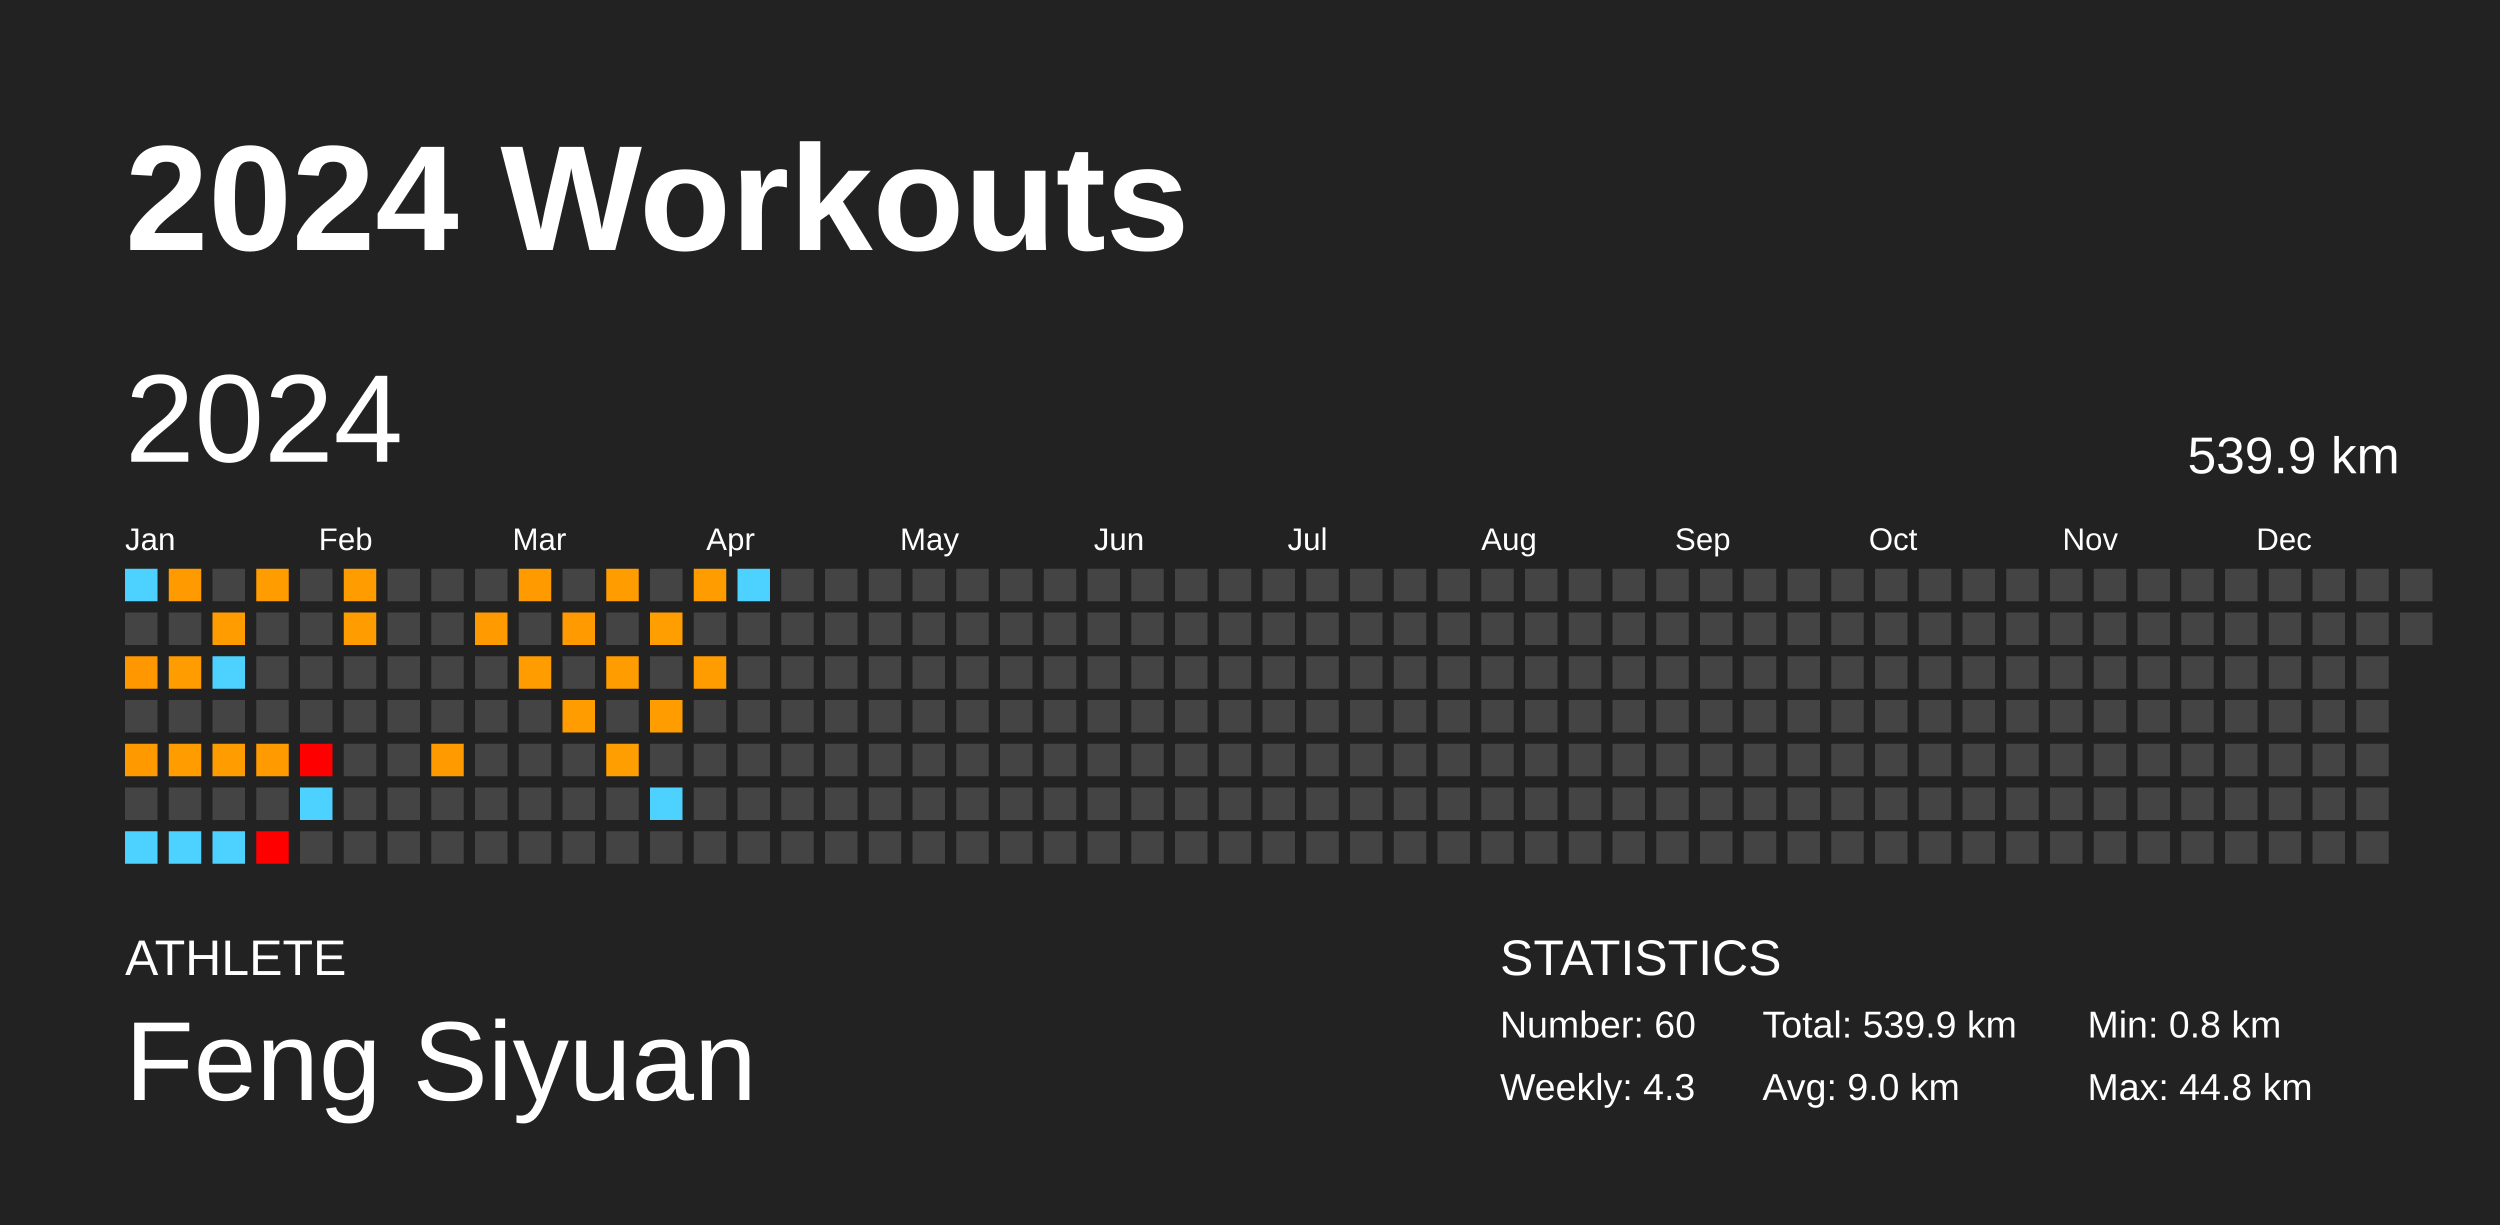
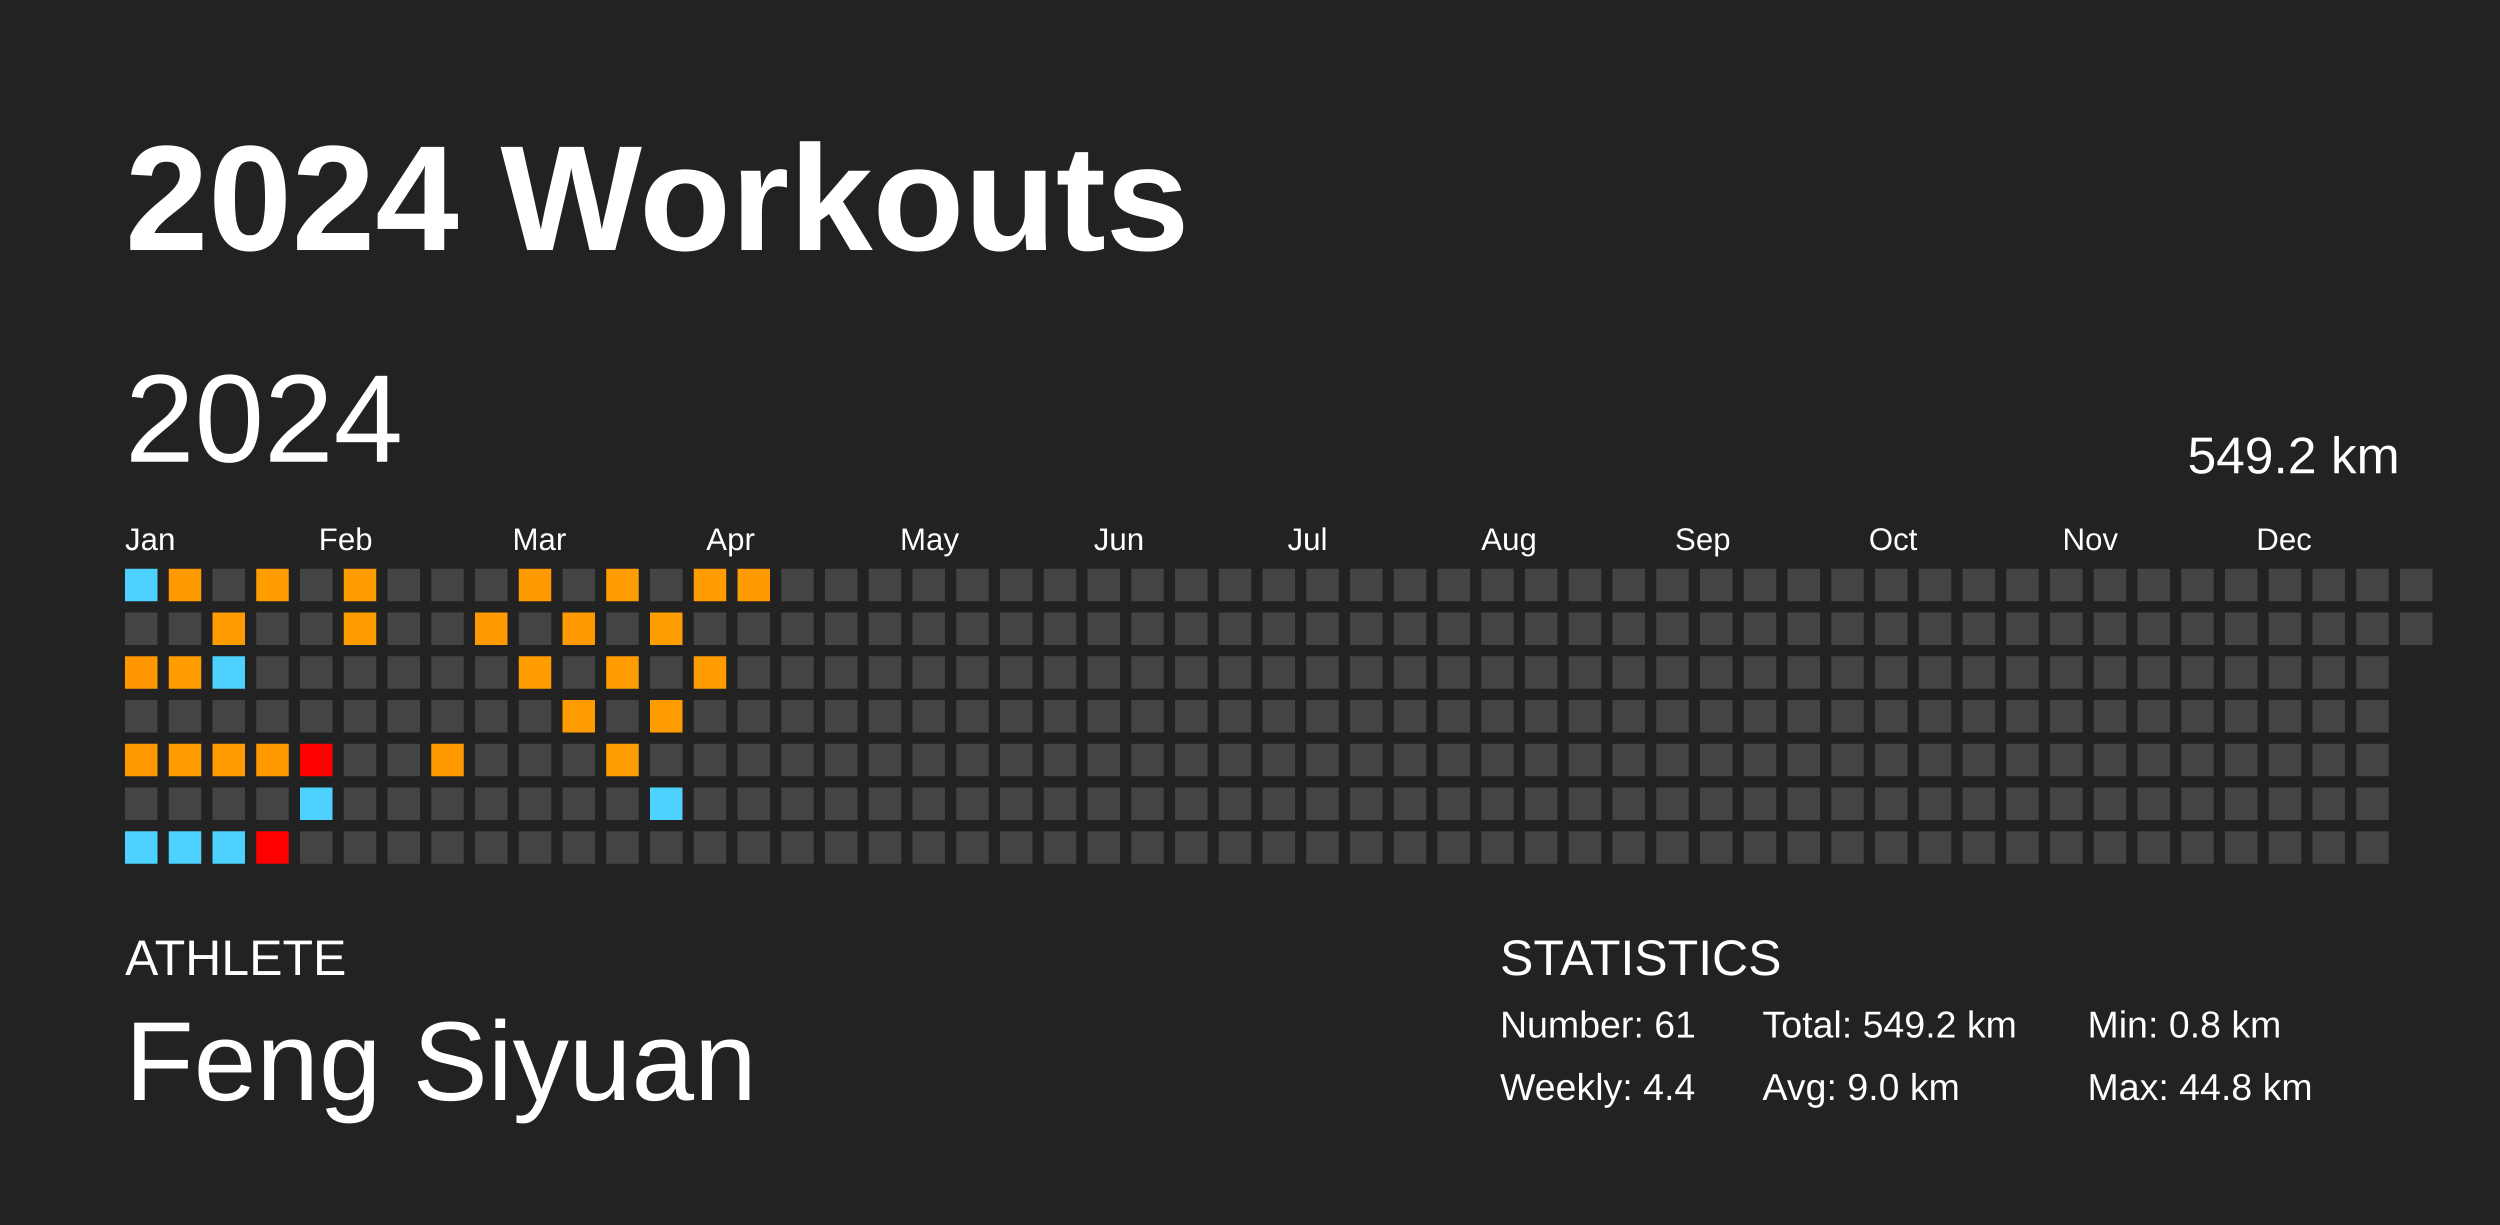
<svg xmlns="http://www.w3.org/2000/svg" baseProfile="full" height="98mm" version="1.1" viewBox="0,0,200,98" width="200mm">
  <defs />
  <rect fill="#222222" height="98" width="200" x="0" y="0" />
  <text fill="#FFFFFF" style="font-size:12px; font-family:Arial; font-weight:bold;" x="10" y="20">2024 Workouts</text>
  <text fill="#FFFFFF" style="font-size:4px; font-family:Arial" x="10" y="78">ATHLETE</text>
  <text fill="#FFFFFF" style="font-size:9px; font-family:Arial" x="10" y="88">Feng Siyuan</text>
  <text fill="#FFFFFF" style="font-size:4px; font-family:Arial" x="120" y="78">STATISTICS</text>
-   <text fill="#FFFFFF" style="font-size:3px; font-family:Arial" x="120" y="83">Number: 60</text>
-   <text fill="#FFFFFF" style="font-size:3px; font-family:Arial" x="120" y="88">Weekly: 4.3</text>
-   <text fill="#FFFFFF" style="font-size:3px; font-family:Arial" x="141" y="83">Total: 539.9 km</text>
+   <text fill="#FFFFFF" style="font-size:3px; font-family:Arial" x="120" y="83">Number: 61</text>
+   <text fill="#FFFFFF" style="font-size:3px; font-family:Arial" x="120" y="88">Weekly: 4.4</text>
+   <text fill="#FFFFFF" style="font-size:3px; font-family:Arial" x="141" y="83">Total: 549.2 km</text>
  <text fill="#FFFFFF" style="font-size:3px; font-family:Arial" x="141" y="88">Avg: 9.0 km</text>
  <text fill="#FFFFFF" style="font-size:3px; font-family:Arial" x="167" y="83">Min: 0.8 km</text>
  <text fill="#FFFFFF" style="font-size:3px; font-family:Arial" x="167" y="88">Max: 44.8 km</text>
  <text dominant-baseline="hanging" fill="#FFFFFF" style="font-size:10.0px; font-family:Arial;" x="10" y="30">2024</text>
-   <text dominant-baseline="hanging" fill="#FFFFFF" style="font-size:4.125px; font-family:Arial;" x="175" y="35">539.9 km</text>
+   <text dominant-baseline="hanging" fill="#FFFFFF" style="font-size:4.125px; font-family:Arial;" x="175" y="35">549.2 km</text>
  <text fill="#FFFFFF" style="font-size:2.5px; font-family:Arial" x="10.0" y="44">Jan</text>
  <text fill="#FFFFFF" style="font-size:2.5px; font-family:Arial" x="25.5" y="44">Feb</text>
  <text fill="#FFFFFF" style="font-size:2.5px; font-family:Arial" x="41.0" y="44">Mar</text>
  <text fill="#FFFFFF" style="font-size:2.5px; font-family:Arial" x="56.5" y="44">Apr</text>
  <text fill="#FFFFFF" style="font-size:2.5px; font-family:Arial" x="72.0" y="44">May</text>
  <text fill="#FFFFFF" style="font-size:2.5px; font-family:Arial" x="87.5" y="44">Jun</text>
  <text fill="#FFFFFF" style="font-size:2.5px; font-family:Arial" x="103.0" y="44">Jul</text>
  <text fill="#FFFFFF" style="font-size:2.5px; font-family:Arial" x="118.5" y="44">Aug</text>
  <text fill="#FFFFFF" style="font-size:2.5px; font-family:Arial" x="134.0" y="44">Sep</text>
  <text fill="#FFFFFF" style="font-size:2.5px; font-family:Arial" x="149.5" y="44">Oct</text>
  <text fill="#FFFFFF" style="font-size:2.5px; font-family:Arial" x="165.0" y="44">Nov</text>
  <text fill="#FFFFFF" style="font-size:2.5px; font-family:Arial" x="180.5" y="44">Dec</text>
  <rect fill="#4dd2ff" height="2.6" width="2.6" x="10.0" y="45.5" />
  <rect fill="#444444" height="2.6" width="2.6" x="10.0" y="49.0" />
  <rect fill="#ff9700" height="2.6" width="2.6" x="10.0" y="52.5" />
  <rect fill="#444444" height="2.6" width="2.6" x="10.0" y="56.0" />
  <rect fill="#ff9900" height="2.6" width="2.6" x="10.0" y="59.5" />
  <rect fill="#444444" height="2.6" width="2.6" x="10.0" y="63.0" />
  <rect fill="#4dd2ff" height="2.6" width="2.6" x="10.0" y="66.5" />
  <rect fill="#ff9b00" height="2.6" width="2.6" x="13.5" y="45.5" />
  <rect fill="#444444" height="2.6" width="2.6" x="13.5" y="49.0" />
  <rect fill="#ff9c00" height="2.6" width="2.6" x="13.5" y="52.5" />
  <rect fill="#444444" height="2.6" width="2.6" x="13.5" y="56.0" />
  <rect fill="#ff9d00" height="2.6" width="2.6" x="13.5" y="59.5" />
  <rect fill="#444444" height="2.6" width="2.6" x="13.5" y="63.0" />
  <rect fill="#4dd2ff" height="2.6" width="2.6" x="13.5" y="66.5" />
  <rect fill="#444444" height="2.6" width="2.6" x="17.0" y="45.5" />
  <rect fill="#ff9c00" height="2.6" width="2.6" x="17.0" y="49.0" />
  <rect fill="#4dd2ff" height="2.6" width="2.6" x="17.0" y="52.5" />
  <rect fill="#444444" height="2.6" width="2.6" x="17.0" y="56.0" />
  <rect fill="#ff9c00" height="2.6" width="2.6" x="17.0" y="59.5" />
  <rect fill="#444444" height="2.6" width="2.6" x="17.0" y="63.0" />
  <rect fill="#4dd2ff" height="2.6" width="2.6" x="17.0" y="66.5" />
  <rect fill="#ff9c00" height="2.6" width="2.6" x="20.5" y="45.5" />
  <rect fill="#444444" height="2.6" width="2.6" x="20.5" y="49.0" />
  <rect fill="#444444" height="2.6" width="2.6" x="20.5" y="52.5" />
  <rect fill="#444444" height="2.6" width="2.6" x="20.5" y="56.0" />
  <rect fill="#ff9b00" height="2.6" width="2.6" x="20.5" y="59.5" />
  <rect fill="#444444" height="2.6" width="2.6" x="20.5" y="63.0" />
  <rect fill="red" height="2.6" width="2.6" x="20.5" y="66.5" />
  <rect fill="#444444" height="2.6" width="2.6" x="24.0" y="45.5" />
  <rect fill="#444444" height="2.6" width="2.6" x="24.0" y="49.0" />
  <rect fill="#444444" height="2.6" width="2.6" x="24.0" y="52.5" />
  <rect fill="#444444" height="2.6" width="2.6" x="24.0" y="56.0" />
  <rect fill="red" height="2.6" width="2.6" x="24.0" y="59.5" />
  <rect fill="#4dd2ff" height="2.6" width="2.6" x="24.0" y="63.0" />
  <rect fill="#444444" height="2.6" width="2.6" x="24.0" y="66.5" />
  <rect fill="#ff9d00" height="2.6" width="2.6" x="27.5" y="45.5" />
  <rect fill="#ff9d00" height="2.6" width="2.6" x="27.5" y="49.0" />
  <rect fill="#444444" height="2.6" width="2.6" x="27.5" y="52.5" />
  <rect fill="#444444" height="2.6" width="2.6" x="27.5" y="56.0" />
  <rect fill="#444444" height="2.6" width="2.6" x="27.5" y="59.5" />
  <rect fill="#444444" height="2.6" width="2.6" x="27.5" y="63.0" />
  <rect fill="#444444" height="2.6" width="2.6" x="27.5" y="66.5" />
  <rect fill="#444444" height="2.6" width="2.6" x="31.0" y="45.5" />
  <rect fill="#444444" height="2.6" width="2.6" x="31.0" y="49.0" />
  <rect fill="#444444" height="2.6" width="2.6" x="31.0" y="52.5" />
  <rect fill="#444444" height="2.6" width="2.6" x="31.0" y="56.0" />
  <rect fill="#444444" height="2.6" width="2.6" x="31.0" y="59.5" />
  <rect fill="#444444" height="2.6" width="2.6" x="31.0" y="63.0" />
  <rect fill="#444444" height="2.6" width="2.6" x="31.0" y="66.5" />
  <rect fill="#444444" height="2.6" width="2.6" x="34.5" y="45.5" />
  <rect fill="#444444" height="2.6" width="2.6" x="34.5" y="49.0" />
  <rect fill="#444444" height="2.6" width="2.6" x="34.5" y="52.5" />
  <rect fill="#444444" height="2.6" width="2.6" x="34.5" y="56.0" />
  <rect fill="#ff9a00" height="2.6" width="2.6" x="34.5" y="59.5" />
  <rect fill="#444444" height="2.6" width="2.6" x="34.5" y="63.0" />
  <rect fill="#444444" height="2.6" width="2.6" x="34.5" y="66.5" />
  <rect fill="#444444" height="2.6" width="2.6" x="38.0" y="45.5" />
  <rect fill="#ff9a00" height="2.6" width="2.6" x="38.0" y="49.0" />
  <rect fill="#444444" height="2.6" width="2.6" x="38.0" y="52.5" />
  <rect fill="#444444" height="2.6" width="2.6" x="38.0" y="56.0" />
  <rect fill="#444444" height="2.6" width="2.6" x="38.0" y="59.5" />
  <rect fill="#444444" height="2.6" width="2.6" x="38.0" y="63.0" />
  <rect fill="#444444" height="2.6" width="2.6" x="38.0" y="66.5" />
  <rect fill="#ff9a00" height="2.6" width="2.6" x="41.5" y="45.5" />
  <rect fill="#444444" height="2.6" width="2.6" x="41.5" y="49.0" />
  <rect fill="#ff9c00" height="2.6" width="2.6" x="41.5" y="52.5" />
  <rect fill="#444444" height="2.6" width="2.6" x="41.5" y="56.0" />
  <rect fill="#444444" height="2.6" width="2.6" x="41.5" y="59.5" />
  <rect fill="#444444" height="2.6" width="2.6" x="41.5" y="63.0" />
  <rect fill="#444444" height="2.6" width="2.6" x="41.5" y="66.5" />
  <rect fill="#444444" height="2.6" width="2.6" x="45.0" y="45.5" />
  <rect fill="#ff9b00" height="2.6" width="2.6" x="45.0" y="49.0" />
  <rect fill="#444444" height="2.6" width="2.6" x="45.0" y="52.5" />
  <rect fill="#ff9c00" height="2.6" width="2.6" x="45.0" y="56.0" />
  <rect fill="#444444" height="2.6" width="2.6" x="45.0" y="59.5" />
  <rect fill="#444444" height="2.6" width="2.6" x="45.0" y="63.0" />
  <rect fill="#444444" height="2.6" width="2.6" x="45.0" y="66.5" />
  <rect fill="#ff9c00" height="2.6" width="2.6" x="48.5" y="45.5" />
  <rect fill="#444444" height="2.6" width="2.6" x="48.5" y="49.0" />
  <rect fill="#ff9c00" height="2.6" width="2.6" x="48.5" y="52.5" />
  <rect fill="#444444" height="2.6" width="2.6" x="48.5" y="56.0" />
  <rect fill="#ff9e00" height="2.6" width="2.6" x="48.5" y="59.5" />
  <rect fill="#444444" height="2.6" width="2.6" x="48.5" y="63.0" />
  <rect fill="#444444" height="2.6" width="2.6" x="48.5" y="66.5" />
  <rect fill="#444444" height="2.6" width="2.6" x="52.0" y="45.5" />
  <rect fill="#ff9e00" height="2.6" width="2.6" x="52.0" y="49.0" />
  <rect fill="#444444" height="2.6" width="2.6" x="52.0" y="52.5" />
  <rect fill="#ff9d00" height="2.6" width="2.6" x="52.0" y="56.0" />
  <rect fill="#444444" height="2.6" width="2.6" x="52.0" y="59.5" />
  <rect fill="#4dd2ff" height="2.6" width="2.6" x="52.0" y="63.0" />
  <rect fill="#444444" height="2.6" width="2.6" x="52.0" y="66.5" />
  <rect fill="#ff9c00" height="2.6" width="2.6" x="55.5" y="45.5" />
  <rect fill="#444444" height="2.6" width="2.6" x="55.5" y="49.0" />
  <rect fill="#ff9d00" height="2.6" width="2.6" x="55.5" y="52.5" />
  <rect fill="#444444" height="2.6" width="2.6" x="55.5" y="56.0" />
  <rect fill="#444444" height="2.6" width="2.6" x="55.5" y="59.5" />
  <rect fill="#444444" height="2.6" width="2.6" x="55.5" y="63.0" />
  <rect fill="#444444" height="2.6" width="2.6" x="55.5" y="66.5" />
-   <rect fill="#4dd2ff" height="2.6" width="2.6" x="59.0" y="45.5" />
+   <rect fill="#ff9b00" height="2.6" width="2.6" x="59.0" y="45.5" />
  <rect fill="#444444" height="2.6" width="2.6" x="59.0" y="49.0" />
  <rect fill="#444444" height="2.6" width="2.6" x="59.0" y="52.5" />
  <rect fill="#444444" height="2.6" width="2.6" x="59.0" y="56.0" />
  <rect fill="#444444" height="2.6" width="2.6" x="59.0" y="59.5" />
  <rect fill="#444444" height="2.6" width="2.6" x="59.0" y="63.0" />
  <rect fill="#444444" height="2.6" width="2.6" x="59.0" y="66.5" />
  <rect fill="#444444" height="2.6" width="2.6" x="62.5" y="45.5" />
  <rect fill="#444444" height="2.6" width="2.6" x="62.5" y="49.0" />
  <rect fill="#444444" height="2.6" width="2.6" x="62.5" y="52.5" />
  <rect fill="#444444" height="2.6" width="2.6" x="62.5" y="56.0" />
  <rect fill="#444444" height="2.6" width="2.6" x="62.5" y="59.5" />
  <rect fill="#444444" height="2.6" width="2.6" x="62.5" y="63.0" />
  <rect fill="#444444" height="2.6" width="2.6" x="62.5" y="66.5" />
  <rect fill="#444444" height="2.6" width="2.6" x="66.0" y="45.5" />
  <rect fill="#444444" height="2.6" width="2.6" x="66.0" y="49.0" />
  <rect fill="#444444" height="2.6" width="2.6" x="66.0" y="52.5" />
  <rect fill="#444444" height="2.6" width="2.6" x="66.0" y="56.0" />
  <rect fill="#444444" height="2.6" width="2.6" x="66.0" y="59.5" />
  <rect fill="#444444" height="2.6" width="2.6" x="66.0" y="63.0" />
  <rect fill="#444444" height="2.6" width="2.6" x="66.0" y="66.5" />
  <rect fill="#444444" height="2.6" width="2.6" x="69.5" y="45.5" />
  <rect fill="#444444" height="2.6" width="2.6" x="69.5" y="49.0" />
  <rect fill="#444444" height="2.6" width="2.6" x="69.5" y="52.5" />
  <rect fill="#444444" height="2.6" width="2.6" x="69.5" y="56.0" />
  <rect fill="#444444" height="2.6" width="2.6" x="69.5" y="59.5" />
  <rect fill="#444444" height="2.6" width="2.6" x="69.5" y="63.0" />
  <rect fill="#444444" height="2.6" width="2.6" x="69.5" y="66.5" />
  <rect fill="#444444" height="2.6" width="2.6" x="73.0" y="45.5" />
  <rect fill="#444444" height="2.6" width="2.6" x="73.0" y="49.0" />
  <rect fill="#444444" height="2.6" width="2.6" x="73.0" y="52.5" />
  <rect fill="#444444" height="2.6" width="2.6" x="73.0" y="56.0" />
  <rect fill="#444444" height="2.6" width="2.6" x="73.0" y="59.5" />
  <rect fill="#444444" height="2.6" width="2.6" x="73.0" y="63.0" />
  <rect fill="#444444" height="2.6" width="2.6" x="73.0" y="66.5" />
  <rect fill="#444444" height="2.6" width="2.6" x="76.5" y="45.5" />
  <rect fill="#444444" height="2.6" width="2.6" x="76.5" y="49.0" />
  <rect fill="#444444" height="2.6" width="2.6" x="76.5" y="52.5" />
  <rect fill="#444444" height="2.6" width="2.6" x="76.5" y="56.0" />
  <rect fill="#444444" height="2.6" width="2.6" x="76.5" y="59.5" />
  <rect fill="#444444" height="2.6" width="2.6" x="76.5" y="63.0" />
  <rect fill="#444444" height="2.6" width="2.6" x="76.5" y="66.5" />
  <rect fill="#444444" height="2.6" width="2.6" x="80.0" y="45.5" />
  <rect fill="#444444" height="2.6" width="2.6" x="80.0" y="49.0" />
  <rect fill="#444444" height="2.6" width="2.6" x="80.0" y="52.5" />
  <rect fill="#444444" height="2.6" width="2.6" x="80.0" y="56.0" />
  <rect fill="#444444" height="2.6" width="2.6" x="80.0" y="59.5" />
  <rect fill="#444444" height="2.6" width="2.6" x="80.0" y="63.0" />
  <rect fill="#444444" height="2.6" width="2.6" x="80.0" y="66.5" />
  <rect fill="#444444" height="2.6" width="2.6" x="83.5" y="45.5" />
  <rect fill="#444444" height="2.6" width="2.6" x="83.5" y="49.0" />
  <rect fill="#444444" height="2.6" width="2.6" x="83.5" y="52.5" />
  <rect fill="#444444" height="2.6" width="2.6" x="83.5" y="56.0" />
  <rect fill="#444444" height="2.6" width="2.6" x="83.5" y="59.5" />
  <rect fill="#444444" height="2.6" width="2.6" x="83.5" y="63.0" />
  <rect fill="#444444" height="2.6" width="2.6" x="83.5" y="66.5" />
  <rect fill="#444444" height="2.6" width="2.6" x="87.0" y="45.5" />
  <rect fill="#444444" height="2.6" width="2.6" x="87.0" y="49.0" />
  <rect fill="#444444" height="2.6" width="2.6" x="87.0" y="52.5" />
  <rect fill="#444444" height="2.6" width="2.6" x="87.0" y="56.0" />
  <rect fill="#444444" height="2.6" width="2.6" x="87.0" y="59.5" />
  <rect fill="#444444" height="2.6" width="2.6" x="87.0" y="63.0" />
  <rect fill="#444444" height="2.6" width="2.6" x="87.0" y="66.5" />
  <rect fill="#444444" height="2.6" width="2.6" x="90.5" y="45.5" />
  <rect fill="#444444" height="2.6" width="2.6" x="90.5" y="49.0" />
  <rect fill="#444444" height="2.6" width="2.6" x="90.5" y="52.5" />
  <rect fill="#444444" height="2.6" width="2.6" x="90.5" y="56.0" />
  <rect fill="#444444" height="2.6" width="2.6" x="90.5" y="59.5" />
  <rect fill="#444444" height="2.6" width="2.6" x="90.5" y="63.0" />
  <rect fill="#444444" height="2.6" width="2.6" x="90.5" y="66.5" />
  <rect fill="#444444" height="2.6" width="2.6" x="94.0" y="45.5" />
  <rect fill="#444444" height="2.6" width="2.6" x="94.0" y="49.0" />
  <rect fill="#444444" height="2.6" width="2.6" x="94.0" y="52.5" />
  <rect fill="#444444" height="2.6" width="2.6" x="94.0" y="56.0" />
  <rect fill="#444444" height="2.6" width="2.6" x="94.0" y="59.5" />
  <rect fill="#444444" height="2.6" width="2.6" x="94.0" y="63.0" />
  <rect fill="#444444" height="2.6" width="2.6" x="94.0" y="66.5" />
  <rect fill="#444444" height="2.6" width="2.6" x="97.5" y="45.5" />
  <rect fill="#444444" height="2.6" width="2.6" x="97.5" y="49.0" />
  <rect fill="#444444" height="2.6" width="2.6" x="97.5" y="52.5" />
  <rect fill="#444444" height="2.6" width="2.6" x="97.5" y="56.0" />
  <rect fill="#444444" height="2.6" width="2.6" x="97.5" y="59.5" />
  <rect fill="#444444" height="2.6" width="2.6" x="97.5" y="63.0" />
  <rect fill="#444444" height="2.6" width="2.6" x="97.5" y="66.5" />
  <rect fill="#444444" height="2.6" width="2.6" x="101.0" y="45.5" />
  <rect fill="#444444" height="2.6" width="2.6" x="101.0" y="49.0" />
  <rect fill="#444444" height="2.6" width="2.6" x="101.0" y="52.5" />
  <rect fill="#444444" height="2.6" width="2.6" x="101.0" y="56.0" />
  <rect fill="#444444" height="2.6" width="2.6" x="101.0" y="59.5" />
  <rect fill="#444444" height="2.6" width="2.6" x="101.0" y="63.0" />
  <rect fill="#444444" height="2.6" width="2.6" x="101.0" y="66.5" />
  <rect fill="#444444" height="2.6" width="2.6" x="104.5" y="45.5" />
  <rect fill="#444444" height="2.6" width="2.6" x="104.5" y="49.0" />
  <rect fill="#444444" height="2.6" width="2.6" x="104.5" y="52.5" />
  <rect fill="#444444" height="2.6" width="2.6" x="104.5" y="56.0" />
  <rect fill="#444444" height="2.6" width="2.6" x="104.5" y="59.5" />
  <rect fill="#444444" height="2.6" width="2.6" x="104.5" y="63.0" />
  <rect fill="#444444" height="2.6" width="2.6" x="104.5" y="66.5" />
  <rect fill="#444444" height="2.6" width="2.6" x="108.0" y="45.5" />
  <rect fill="#444444" height="2.6" width="2.6" x="108.0" y="49.0" />
  <rect fill="#444444" height="2.6" width="2.6" x="108.0" y="52.5" />
  <rect fill="#444444" height="2.6" width="2.6" x="108.0" y="56.0" />
  <rect fill="#444444" height="2.6" width="2.6" x="108.0" y="59.5" />
  <rect fill="#444444" height="2.6" width="2.6" x="108.0" y="63.0" />
  <rect fill="#444444" height="2.6" width="2.6" x="108.0" y="66.5" />
  <rect fill="#444444" height="2.6" width="2.6" x="111.5" y="45.5" />
  <rect fill="#444444" height="2.6" width="2.6" x="111.5" y="49.0" />
  <rect fill="#444444" height="2.6" width="2.6" x="111.5" y="52.5" />
  <rect fill="#444444" height="2.6" width="2.6" x="111.5" y="56.0" />
  <rect fill="#444444" height="2.6" width="2.6" x="111.5" y="59.5" />
  <rect fill="#444444" height="2.6" width="2.6" x="111.5" y="63.0" />
  <rect fill="#444444" height="2.6" width="2.6" x="111.5" y="66.5" />
  <rect fill="#444444" height="2.6" width="2.6" x="115.0" y="45.5" />
  <rect fill="#444444" height="2.6" width="2.6" x="115.0" y="49.0" />
  <rect fill="#444444" height="2.6" width="2.6" x="115.0" y="52.5" />
  <rect fill="#444444" height="2.6" width="2.6" x="115.0" y="56.0" />
  <rect fill="#444444" height="2.6" width="2.6" x="115.0" y="59.5" />
  <rect fill="#444444" height="2.6" width="2.6" x="115.0" y="63.0" />
  <rect fill="#444444" height="2.6" width="2.6" x="115.0" y="66.5" />
  <rect fill="#444444" height="2.6" width="2.6" x="118.5" y="45.5" />
  <rect fill="#444444" height="2.6" width="2.6" x="118.5" y="49.0" />
  <rect fill="#444444" height="2.6" width="2.6" x="118.5" y="52.5" />
  <rect fill="#444444" height="2.6" width="2.6" x="118.5" y="56.0" />
  <rect fill="#444444" height="2.6" width="2.6" x="118.5" y="59.5" />
  <rect fill="#444444" height="2.6" width="2.6" x="118.5" y="63.0" />
  <rect fill="#444444" height="2.6" width="2.6" x="118.5" y="66.5" />
  <rect fill="#444444" height="2.6" width="2.6" x="122.0" y="45.5" />
  <rect fill="#444444" height="2.6" width="2.6" x="122.0" y="49.0" />
  <rect fill="#444444" height="2.6" width="2.6" x="122.0" y="52.5" />
  <rect fill="#444444" height="2.6" width="2.6" x="122.0" y="56.0" />
  <rect fill="#444444" height="2.6" width="2.6" x="122.0" y="59.5" />
  <rect fill="#444444" height="2.6" width="2.6" x="122.0" y="63.0" />
  <rect fill="#444444" height="2.6" width="2.6" x="122.0" y="66.5" />
  <rect fill="#444444" height="2.6" width="2.6" x="125.5" y="45.5" />
  <rect fill="#444444" height="2.6" width="2.6" x="125.5" y="49.0" />
  <rect fill="#444444" height="2.6" width="2.6" x="125.5" y="52.5" />
  <rect fill="#444444" height="2.6" width="2.6" x="125.5" y="56.0" />
  <rect fill="#444444" height="2.6" width="2.6" x="125.5" y="59.5" />
  <rect fill="#444444" height="2.6" width="2.6" x="125.5" y="63.0" />
  <rect fill="#444444" height="2.6" width="2.6" x="125.5" y="66.5" />
  <rect fill="#444444" height="2.6" width="2.6" x="129.0" y="45.5" />
  <rect fill="#444444" height="2.6" width="2.6" x="129.0" y="49.0" />
  <rect fill="#444444" height="2.6" width="2.6" x="129.0" y="52.5" />
  <rect fill="#444444" height="2.6" width="2.6" x="129.0" y="56.0" />
  <rect fill="#444444" height="2.6" width="2.6" x="129.0" y="59.5" />
  <rect fill="#444444" height="2.6" width="2.6" x="129.0" y="63.0" />
  <rect fill="#444444" height="2.6" width="2.6" x="129.0" y="66.5" />
  <rect fill="#444444" height="2.6" width="2.6" x="132.5" y="45.5" />
  <rect fill="#444444" height="2.6" width="2.6" x="132.5" y="49.0" />
  <rect fill="#444444" height="2.6" width="2.6" x="132.5" y="52.5" />
  <rect fill="#444444" height="2.6" width="2.6" x="132.5" y="56.0" />
  <rect fill="#444444" height="2.6" width="2.6" x="132.5" y="59.5" />
  <rect fill="#444444" height="2.6" width="2.6" x="132.5" y="63.0" />
  <rect fill="#444444" height="2.6" width="2.6" x="132.5" y="66.5" />
  <rect fill="#444444" height="2.6" width="2.6" x="136.0" y="45.5" />
  <rect fill="#444444" height="2.6" width="2.6" x="136.0" y="49.0" />
  <rect fill="#444444" height="2.6" width="2.6" x="136.0" y="52.5" />
  <rect fill="#444444" height="2.6" width="2.6" x="136.0" y="56.0" />
  <rect fill="#444444" height="2.6" width="2.6" x="136.0" y="59.5" />
  <rect fill="#444444" height="2.6" width="2.6" x="136.0" y="63.0" />
  <rect fill="#444444" height="2.6" width="2.6" x="136.0" y="66.5" />
  <rect fill="#444444" height="2.6" width="2.6" x="139.5" y="45.5" />
  <rect fill="#444444" height="2.6" width="2.6" x="139.5" y="49.0" />
  <rect fill="#444444" height="2.6" width="2.6" x="139.5" y="52.5" />
  <rect fill="#444444" height="2.6" width="2.6" x="139.5" y="56.0" />
  <rect fill="#444444" height="2.6" width="2.6" x="139.5" y="59.5" />
  <rect fill="#444444" height="2.6" width="2.6" x="139.5" y="63.0" />
  <rect fill="#444444" height="2.6" width="2.6" x="139.5" y="66.5" />
  <rect fill="#444444" height="2.6" width="2.6" x="143.0" y="45.5" />
  <rect fill="#444444" height="2.6" width="2.6" x="143.0" y="49.0" />
  <rect fill="#444444" height="2.6" width="2.6" x="143.0" y="52.5" />
  <rect fill="#444444" height="2.6" width="2.6" x="143.0" y="56.0" />
  <rect fill="#444444" height="2.6" width="2.6" x="143.0" y="59.5" />
  <rect fill="#444444" height="2.6" width="2.6" x="143.0" y="63.0" />
  <rect fill="#444444" height="2.6" width="2.6" x="143.0" y="66.5" />
  <rect fill="#444444" height="2.6" width="2.6" x="146.5" y="45.5" />
  <rect fill="#444444" height="2.6" width="2.6" x="146.5" y="49.0" />
  <rect fill="#444444" height="2.6" width="2.6" x="146.5" y="52.5" />
  <rect fill="#444444" height="2.6" width="2.6" x="146.5" y="56.0" />
  <rect fill="#444444" height="2.6" width="2.6" x="146.5" y="59.5" />
  <rect fill="#444444" height="2.6" width="2.6" x="146.5" y="63.0" />
  <rect fill="#444444" height="2.6" width="2.6" x="146.5" y="66.5" />
  <rect fill="#444444" height="2.6" width="2.6" x="150.0" y="45.5" />
  <rect fill="#444444" height="2.6" width="2.6" x="150.0" y="49.0" />
  <rect fill="#444444" height="2.6" width="2.6" x="150.0" y="52.5" />
  <rect fill="#444444" height="2.6" width="2.6" x="150.0" y="56.0" />
  <rect fill="#444444" height="2.6" width="2.6" x="150.0" y="59.5" />
  <rect fill="#444444" height="2.6" width="2.6" x="150.0" y="63.0" />
  <rect fill="#444444" height="2.6" width="2.6" x="150.0" y="66.5" />
  <rect fill="#444444" height="2.6" width="2.6" x="153.5" y="45.5" />
  <rect fill="#444444" height="2.6" width="2.6" x="153.5" y="49.0" />
  <rect fill="#444444" height="2.6" width="2.6" x="153.5" y="52.5" />
  <rect fill="#444444" height="2.6" width="2.6" x="153.5" y="56.0" />
  <rect fill="#444444" height="2.6" width="2.6" x="153.5" y="59.5" />
  <rect fill="#444444" height="2.6" width="2.6" x="153.5" y="63.0" />
  <rect fill="#444444" height="2.6" width="2.6" x="153.5" y="66.5" />
  <rect fill="#444444" height="2.6" width="2.6" x="157.0" y="45.5" />
  <rect fill="#444444" height="2.6" width="2.6" x="157.0" y="49.0" />
  <rect fill="#444444" height="2.6" width="2.6" x="157.0" y="52.5" />
  <rect fill="#444444" height="2.6" width="2.6" x="157.0" y="56.0" />
  <rect fill="#444444" height="2.6" width="2.6" x="157.0" y="59.5" />
  <rect fill="#444444" height="2.6" width="2.6" x="157.0" y="63.0" />
  <rect fill="#444444" height="2.6" width="2.6" x="157.0" y="66.5" />
  <rect fill="#444444" height="2.6" width="2.6" x="160.5" y="45.5" />
  <rect fill="#444444" height="2.6" width="2.6" x="160.5" y="49.0" />
  <rect fill="#444444" height="2.6" width="2.6" x="160.5" y="52.5" />
  <rect fill="#444444" height="2.6" width="2.6" x="160.5" y="56.0" />
  <rect fill="#444444" height="2.6" width="2.6" x="160.5" y="59.5" />
  <rect fill="#444444" height="2.6" width="2.6" x="160.5" y="63.0" />
  <rect fill="#444444" height="2.6" width="2.6" x="160.5" y="66.5" />
  <rect fill="#444444" height="2.6" width="2.6" x="164.0" y="45.5" />
  <rect fill="#444444" height="2.6" width="2.6" x="164.0" y="49.0" />
  <rect fill="#444444" height="2.6" width="2.6" x="164.0" y="52.5" />
  <rect fill="#444444" height="2.6" width="2.6" x="164.0" y="56.0" />
  <rect fill="#444444" height="2.6" width="2.6" x="164.0" y="59.5" />
  <rect fill="#444444" height="2.6" width="2.6" x="164.0" y="63.0" />
  <rect fill="#444444" height="2.6" width="2.6" x="164.0" y="66.5" />
  <rect fill="#444444" height="2.6" width="2.6" x="167.5" y="45.5" />
  <rect fill="#444444" height="2.6" width="2.6" x="167.5" y="49.0" />
  <rect fill="#444444" height="2.6" width="2.6" x="167.5" y="52.5" />
  <rect fill="#444444" height="2.6" width="2.6" x="167.5" y="56.0" />
  <rect fill="#444444" height="2.6" width="2.6" x="167.5" y="59.5" />
  <rect fill="#444444" height="2.6" width="2.6" x="167.5" y="63.0" />
  <rect fill="#444444" height="2.6" width="2.6" x="167.5" y="66.5" />
  <rect fill="#444444" height="2.6" width="2.6" x="171.0" y="45.5" />
  <rect fill="#444444" height="2.6" width="2.6" x="171.0" y="49.0" />
  <rect fill="#444444" height="2.6" width="2.6" x="171.0" y="52.5" />
  <rect fill="#444444" height="2.6" width="2.6" x="171.0" y="56.0" />
  <rect fill="#444444" height="2.6" width="2.6" x="171.0" y="59.5" />
  <rect fill="#444444" height="2.6" width="2.6" x="171.0" y="63.0" />
  <rect fill="#444444" height="2.6" width="2.6" x="171.0" y="66.5" />
  <rect fill="#444444" height="2.6" width="2.6" x="174.5" y="45.5" />
  <rect fill="#444444" height="2.6" width="2.6" x="174.5" y="49.0" />
  <rect fill="#444444" height="2.6" width="2.6" x="174.5" y="52.5" />
  <rect fill="#444444" height="2.6" width="2.6" x="174.5" y="56.0" />
  <rect fill="#444444" height="2.6" width="2.6" x="174.5" y="59.5" />
  <rect fill="#444444" height="2.6" width="2.6" x="174.5" y="63.0" />
  <rect fill="#444444" height="2.6" width="2.6" x="174.5" y="66.5" />
  <rect fill="#444444" height="2.6" width="2.6" x="178.0" y="45.5" />
  <rect fill="#444444" height="2.6" width="2.6" x="178.0" y="49.0" />
  <rect fill="#444444" height="2.6" width="2.6" x="178.0" y="52.5" />
  <rect fill="#444444" height="2.6" width="2.6" x="178.0" y="56.0" />
  <rect fill="#444444" height="2.6" width="2.6" x="178.0" y="59.5" />
  <rect fill="#444444" height="2.6" width="2.6" x="178.0" y="63.0" />
  <rect fill="#444444" height="2.6" width="2.6" x="178.0" y="66.5" />
  <rect fill="#444444" height="2.6" width="2.6" x="181.5" y="45.5" />
  <rect fill="#444444" height="2.6" width="2.6" x="181.5" y="49.0" />
  <rect fill="#444444" height="2.6" width="2.6" x="181.5" y="52.5" />
  <rect fill="#444444" height="2.6" width="2.6" x="181.5" y="56.0" />
  <rect fill="#444444" height="2.6" width="2.6" x="181.5" y="59.5" />
  <rect fill="#444444" height="2.6" width="2.6" x="181.5" y="63.0" />
  <rect fill="#444444" height="2.6" width="2.6" x="181.5" y="66.5" />
  <rect fill="#444444" height="2.6" width="2.6" x="185.0" y="45.5" />
  <rect fill="#444444" height="2.6" width="2.6" x="185.0" y="49.0" />
  <rect fill="#444444" height="2.6" width="2.6" x="185.0" y="52.5" />
  <rect fill="#444444" height="2.6" width="2.6" x="185.0" y="56.0" />
  <rect fill="#444444" height="2.6" width="2.6" x="185.0" y="59.5" />
  <rect fill="#444444" height="2.6" width="2.6" x="185.0" y="63.0" />
  <rect fill="#444444" height="2.6" width="2.6" x="185.0" y="66.5" />
  <rect fill="#444444" height="2.6" width="2.6" x="188.5" y="45.5" />
  <rect fill="#444444" height="2.6" width="2.6" x="188.5" y="49.0" />
  <rect fill="#444444" height="2.6" width="2.6" x="188.5" y="52.5" />
  <rect fill="#444444" height="2.6" width="2.6" x="188.5" y="56.0" />
  <rect fill="#444444" height="2.6" width="2.6" x="188.5" y="59.5" />
  <rect fill="#444444" height="2.6" width="2.6" x="188.5" y="63.0" />
  <rect fill="#444444" height="2.6" width="2.6" x="188.5" y="66.5" />
  <rect fill="#444444" height="2.6" width="2.6" x="192.0" y="45.5" />
  <rect fill="#444444" height="2.6" width="2.6" x="192.0" y="49.0" />
</svg>
